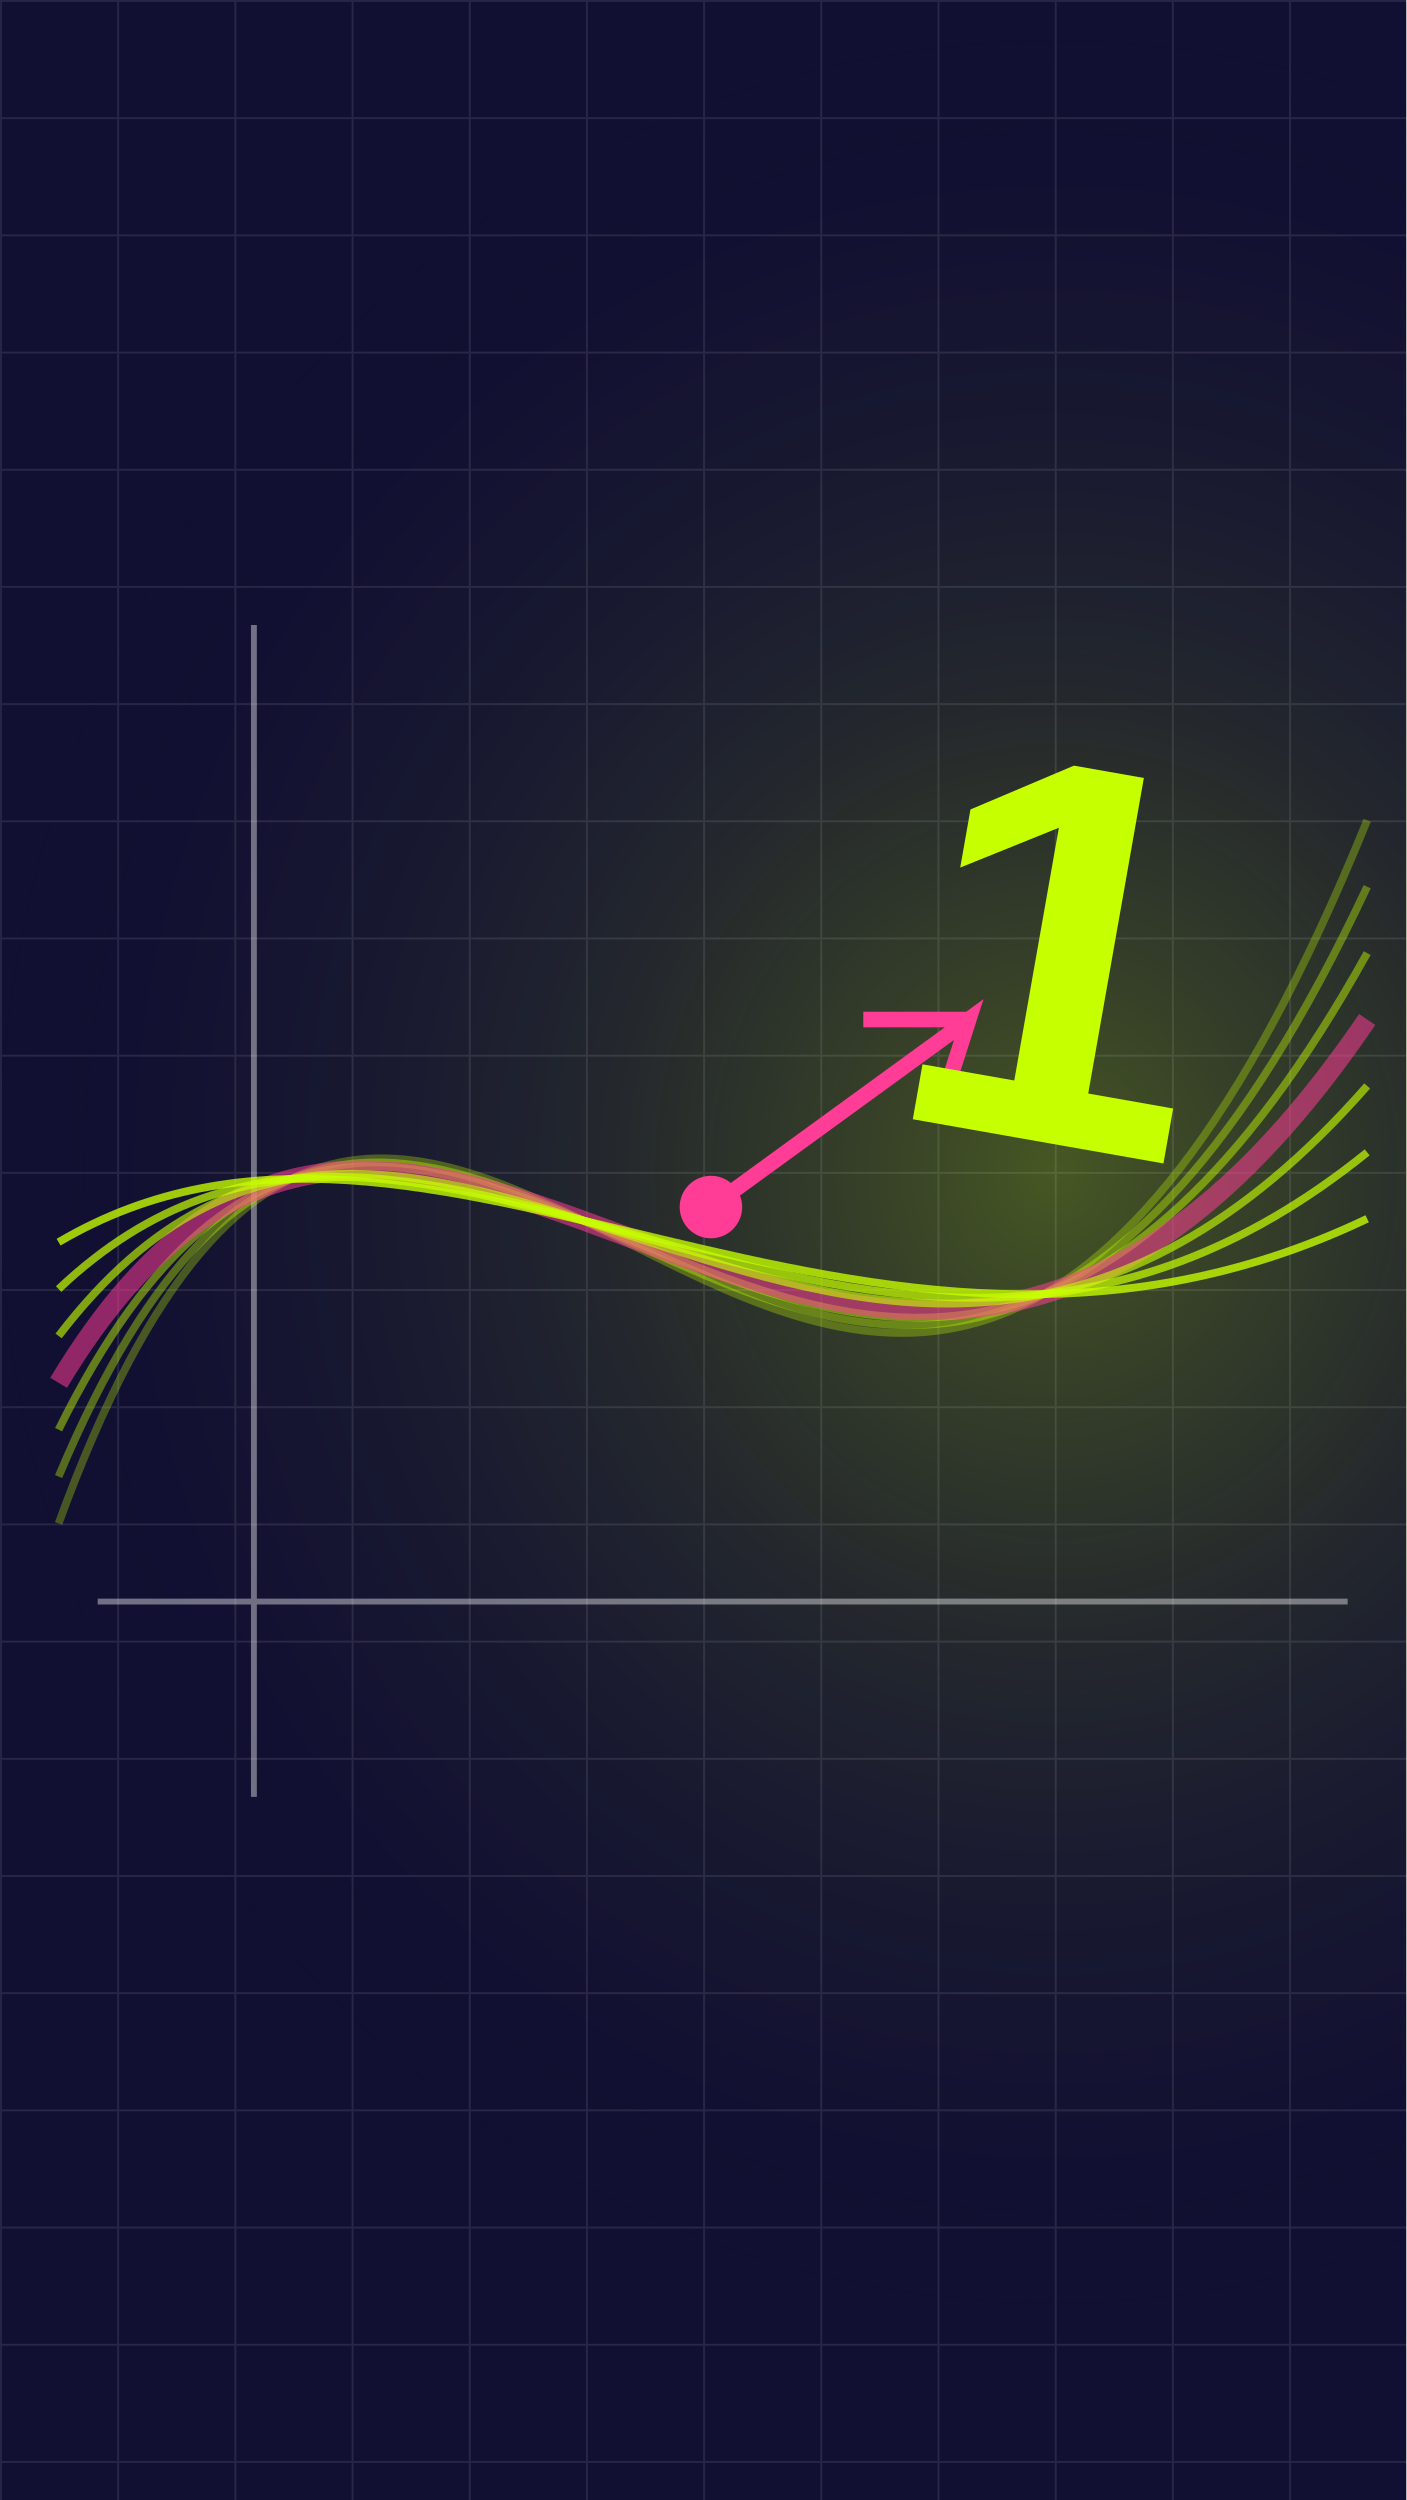
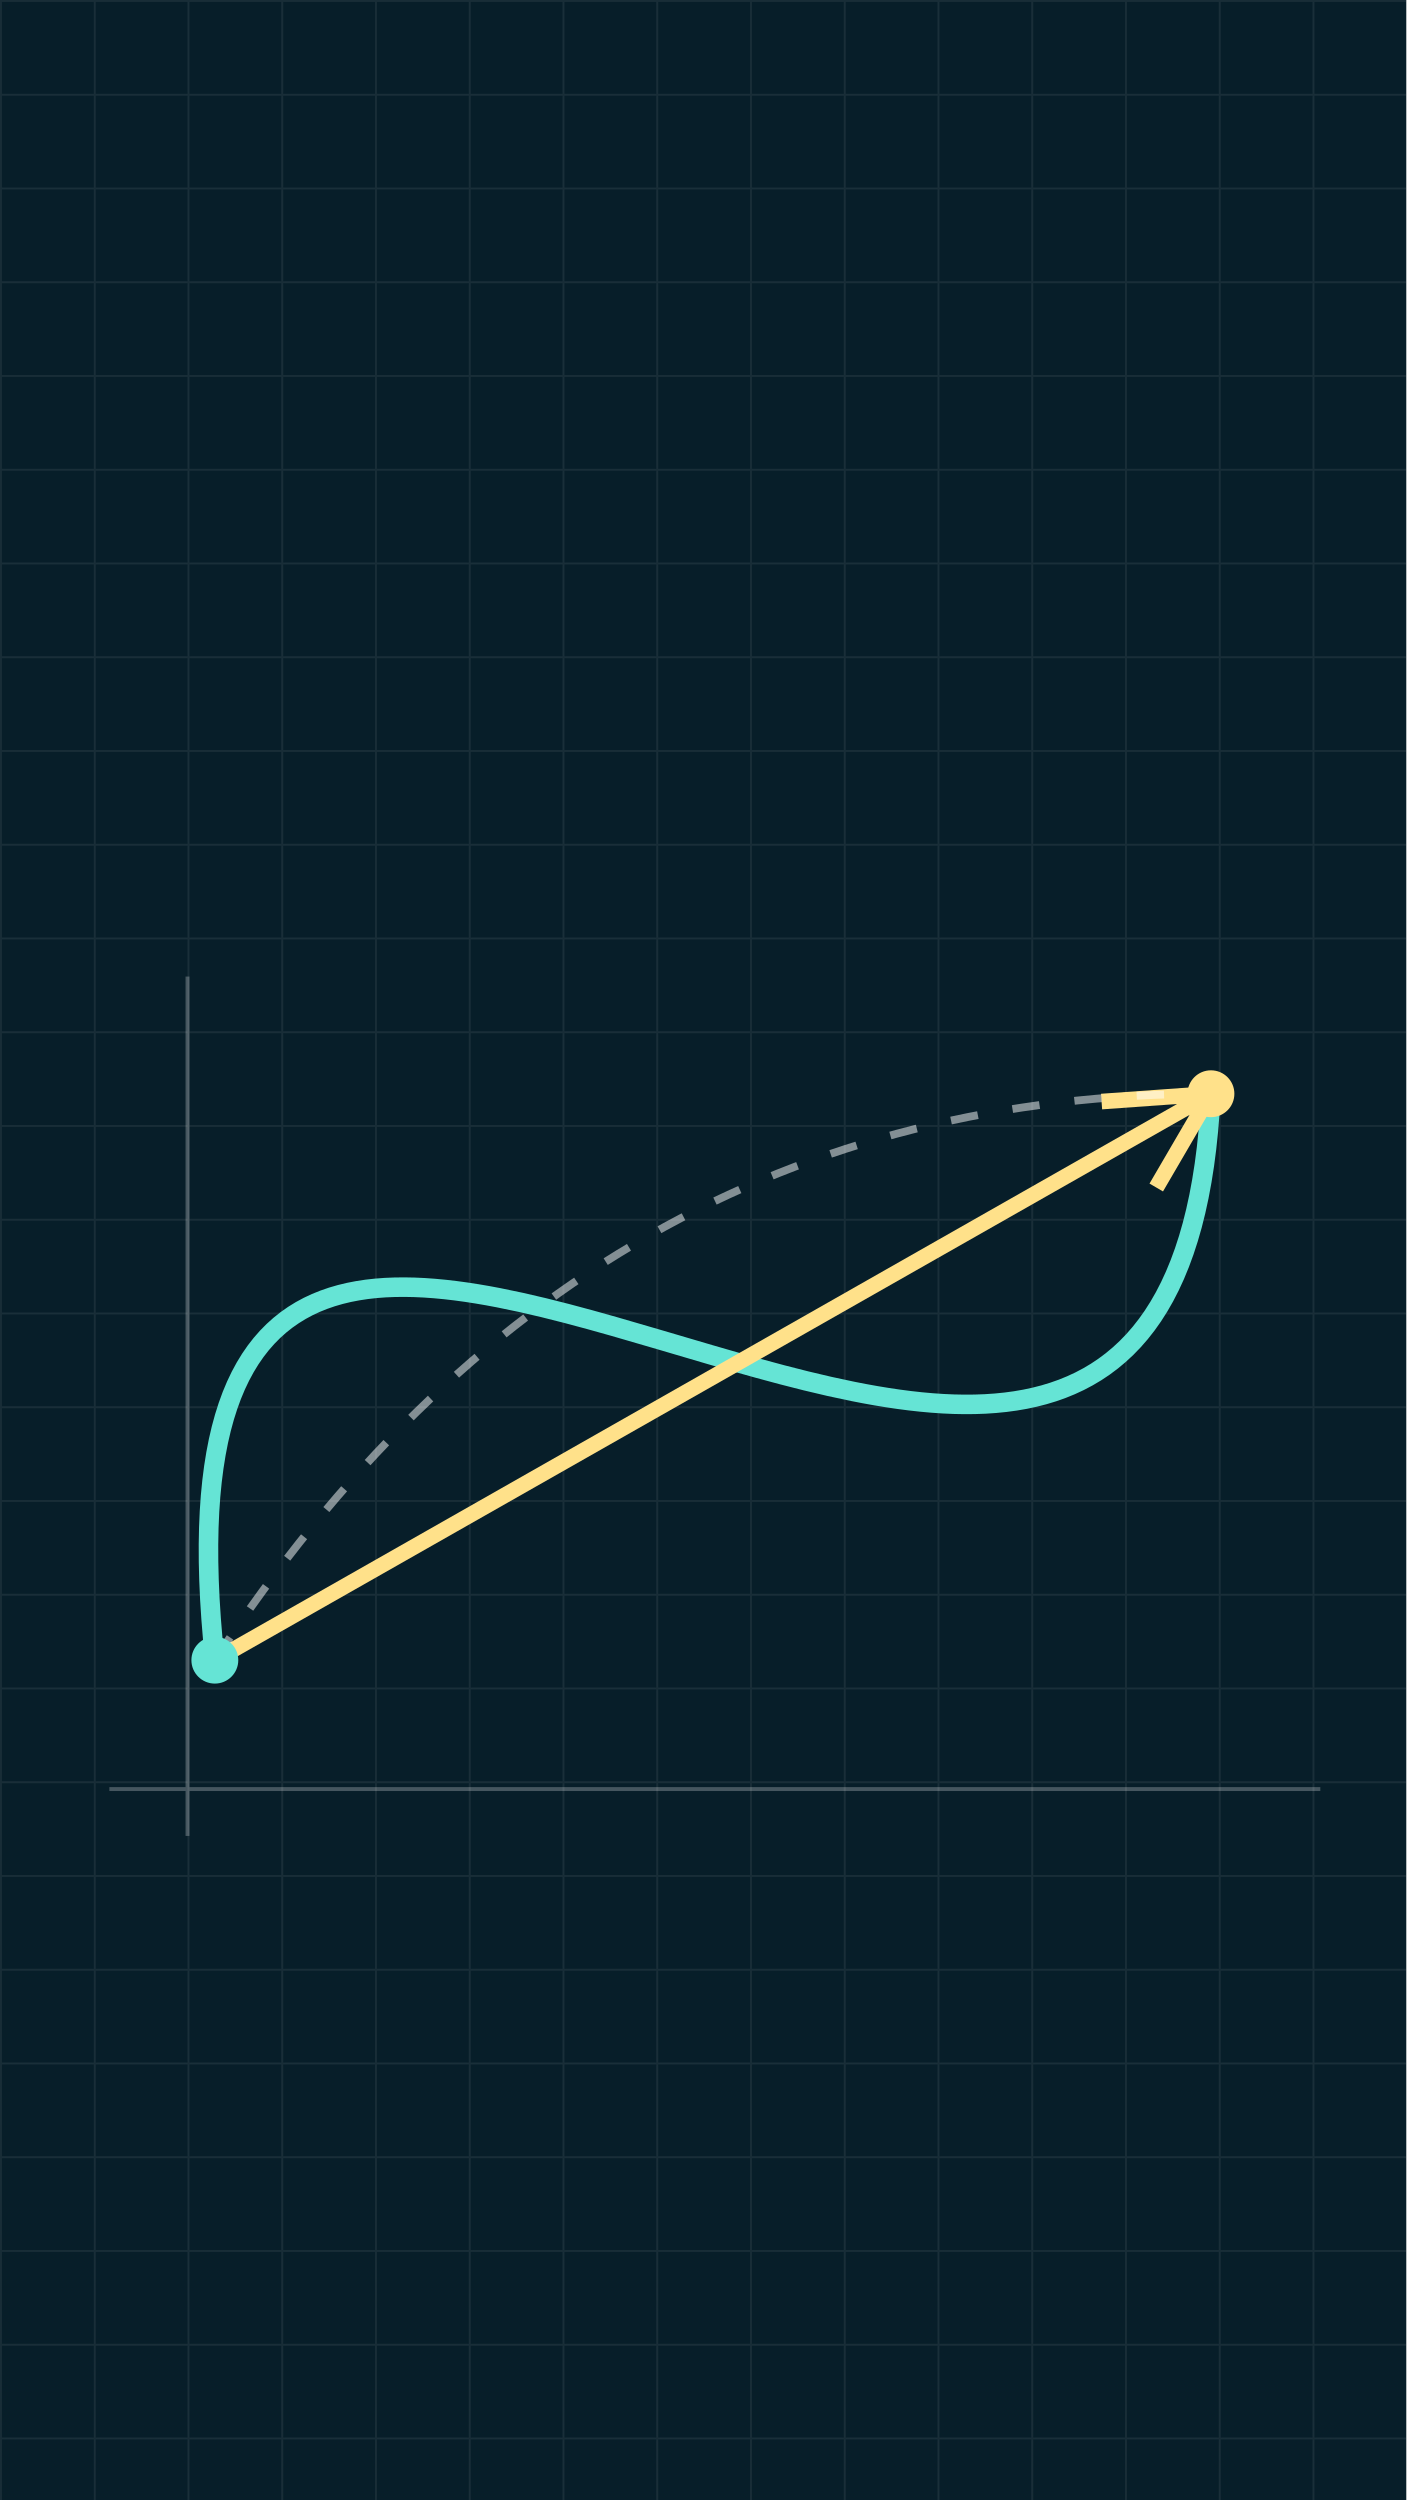
<svg xmlns="http://www.w3.org/2000/svg" width="360" height="640" viewBox="0 0 360 640">
+   <rect width="360" height="640" fill="#071e29" />
  <defs>
-     <radialGradient id="glow">
-       <stop stop-color="#c6ff00" stop-opacity=".3" />
-       <stop offset="1" stop-color="#110f32" stop-opacity="0" />
-     </radialGradient>
-     <pattern id="grid" width="30" height="30" patternUnits="userSpaceOnUse">
-       <path d="M 30 0 H 0 V 30" stroke="#fff" stroke-opacity=".09" fill="none" />
+     <pattern id="grid" width="24" height="24" patternUnits="userSpaceOnUse">
+       <path d="M24 0H0V24" fill="none" stroke="#ffffff" stroke-opacity=".07" />
    </pattern>
-     <filter id="bloom">
-       <feGaussianBlur stdDeviation="4" />
-     </filter>
  </defs>
-   <rect width="360" height="640" fill="#110f32" />
-   <ellipse cx="270" cy="300" rx="280" ry="300" fill="url(#glow)" />
  <rect width="360" height="640" fill="url(#grid)" />
-   <path d="M 25 410 H 345 M 65 460 V 160" stroke="#fff" stroke-opacity=".4" stroke-width="1.5" />
-   <path d="M 15 390 C 110 130, 220 530, 350 210" fill="none" stroke="#c6ff00" stroke-width="2" opacity="0.3" />
-   <path d="M 15 378 C 110 152, 220 504, 350 227" fill="none" stroke="#c6ff00" stroke-width="2" opacity="0.38" />
-   <path d="M 15 366 C 110 174, 220 478, 350 244" fill="none" stroke="#c6ff00" stroke-width="2" opacity="0.46" />
-   <path d="M 15 354 C 110 196, 220 452, 350 261" fill="none" stroke="#ff3c96" stroke-width="5" opacity="0.54" />
-   <path d="M 15 342 C 110 218, 220 426, 350 278" fill="none" stroke="#c6ff00" stroke-width="2" opacity="0.62" />
-   <path d="M 15 330 C 110 240, 220 400, 350 295" fill="none" stroke="#c6ff00" stroke-width="2" opacity="0.7" />
-   <path d="M 15 318 C 110 262, 220 374, 350 312" fill="none" stroke="#c6ff00" stroke-width="2" opacity="0.78" />
-   <circle cx="182" cy="309" r="8" fill="#ff3c96" />
-   <path d="M 182 309 l 66 -48 l -8 25 M 248 261 l -27 0" stroke="#ff3c96" stroke-width="4" fill="none" />
-   <text x="225" y="285" font-family="Arial,sans-serif" font-size="140" font-weight="900" fill="#c6ff00" transform="rotate(10 225 285)">1</text>
+   <path d="M28 458 H338 M48 470 V250" stroke="#ffffff" opacity=".25" fill="none" />
+   <path d="M55 425 C30 190 300 490 310 280" stroke="#65e4d5" stroke-width="5" fill="none" />
+   <path d="M55 425 L310 280 l-28 2 m28 -2 l-14 24" stroke="#ffe18a" stroke-width="4" fill="none" />
+   <path d="M55 425 Q150 280 310 280" stroke="#fff" stroke-width="2" stroke-dasharray="7 9" opacity=".5" fill="none" />
+   <circle cx="55" cy="425" r="6" fill="#65e4d5" />
+   <circle cx="310" cy="280" r="6" fill="#ffe18a" />
</svg>
